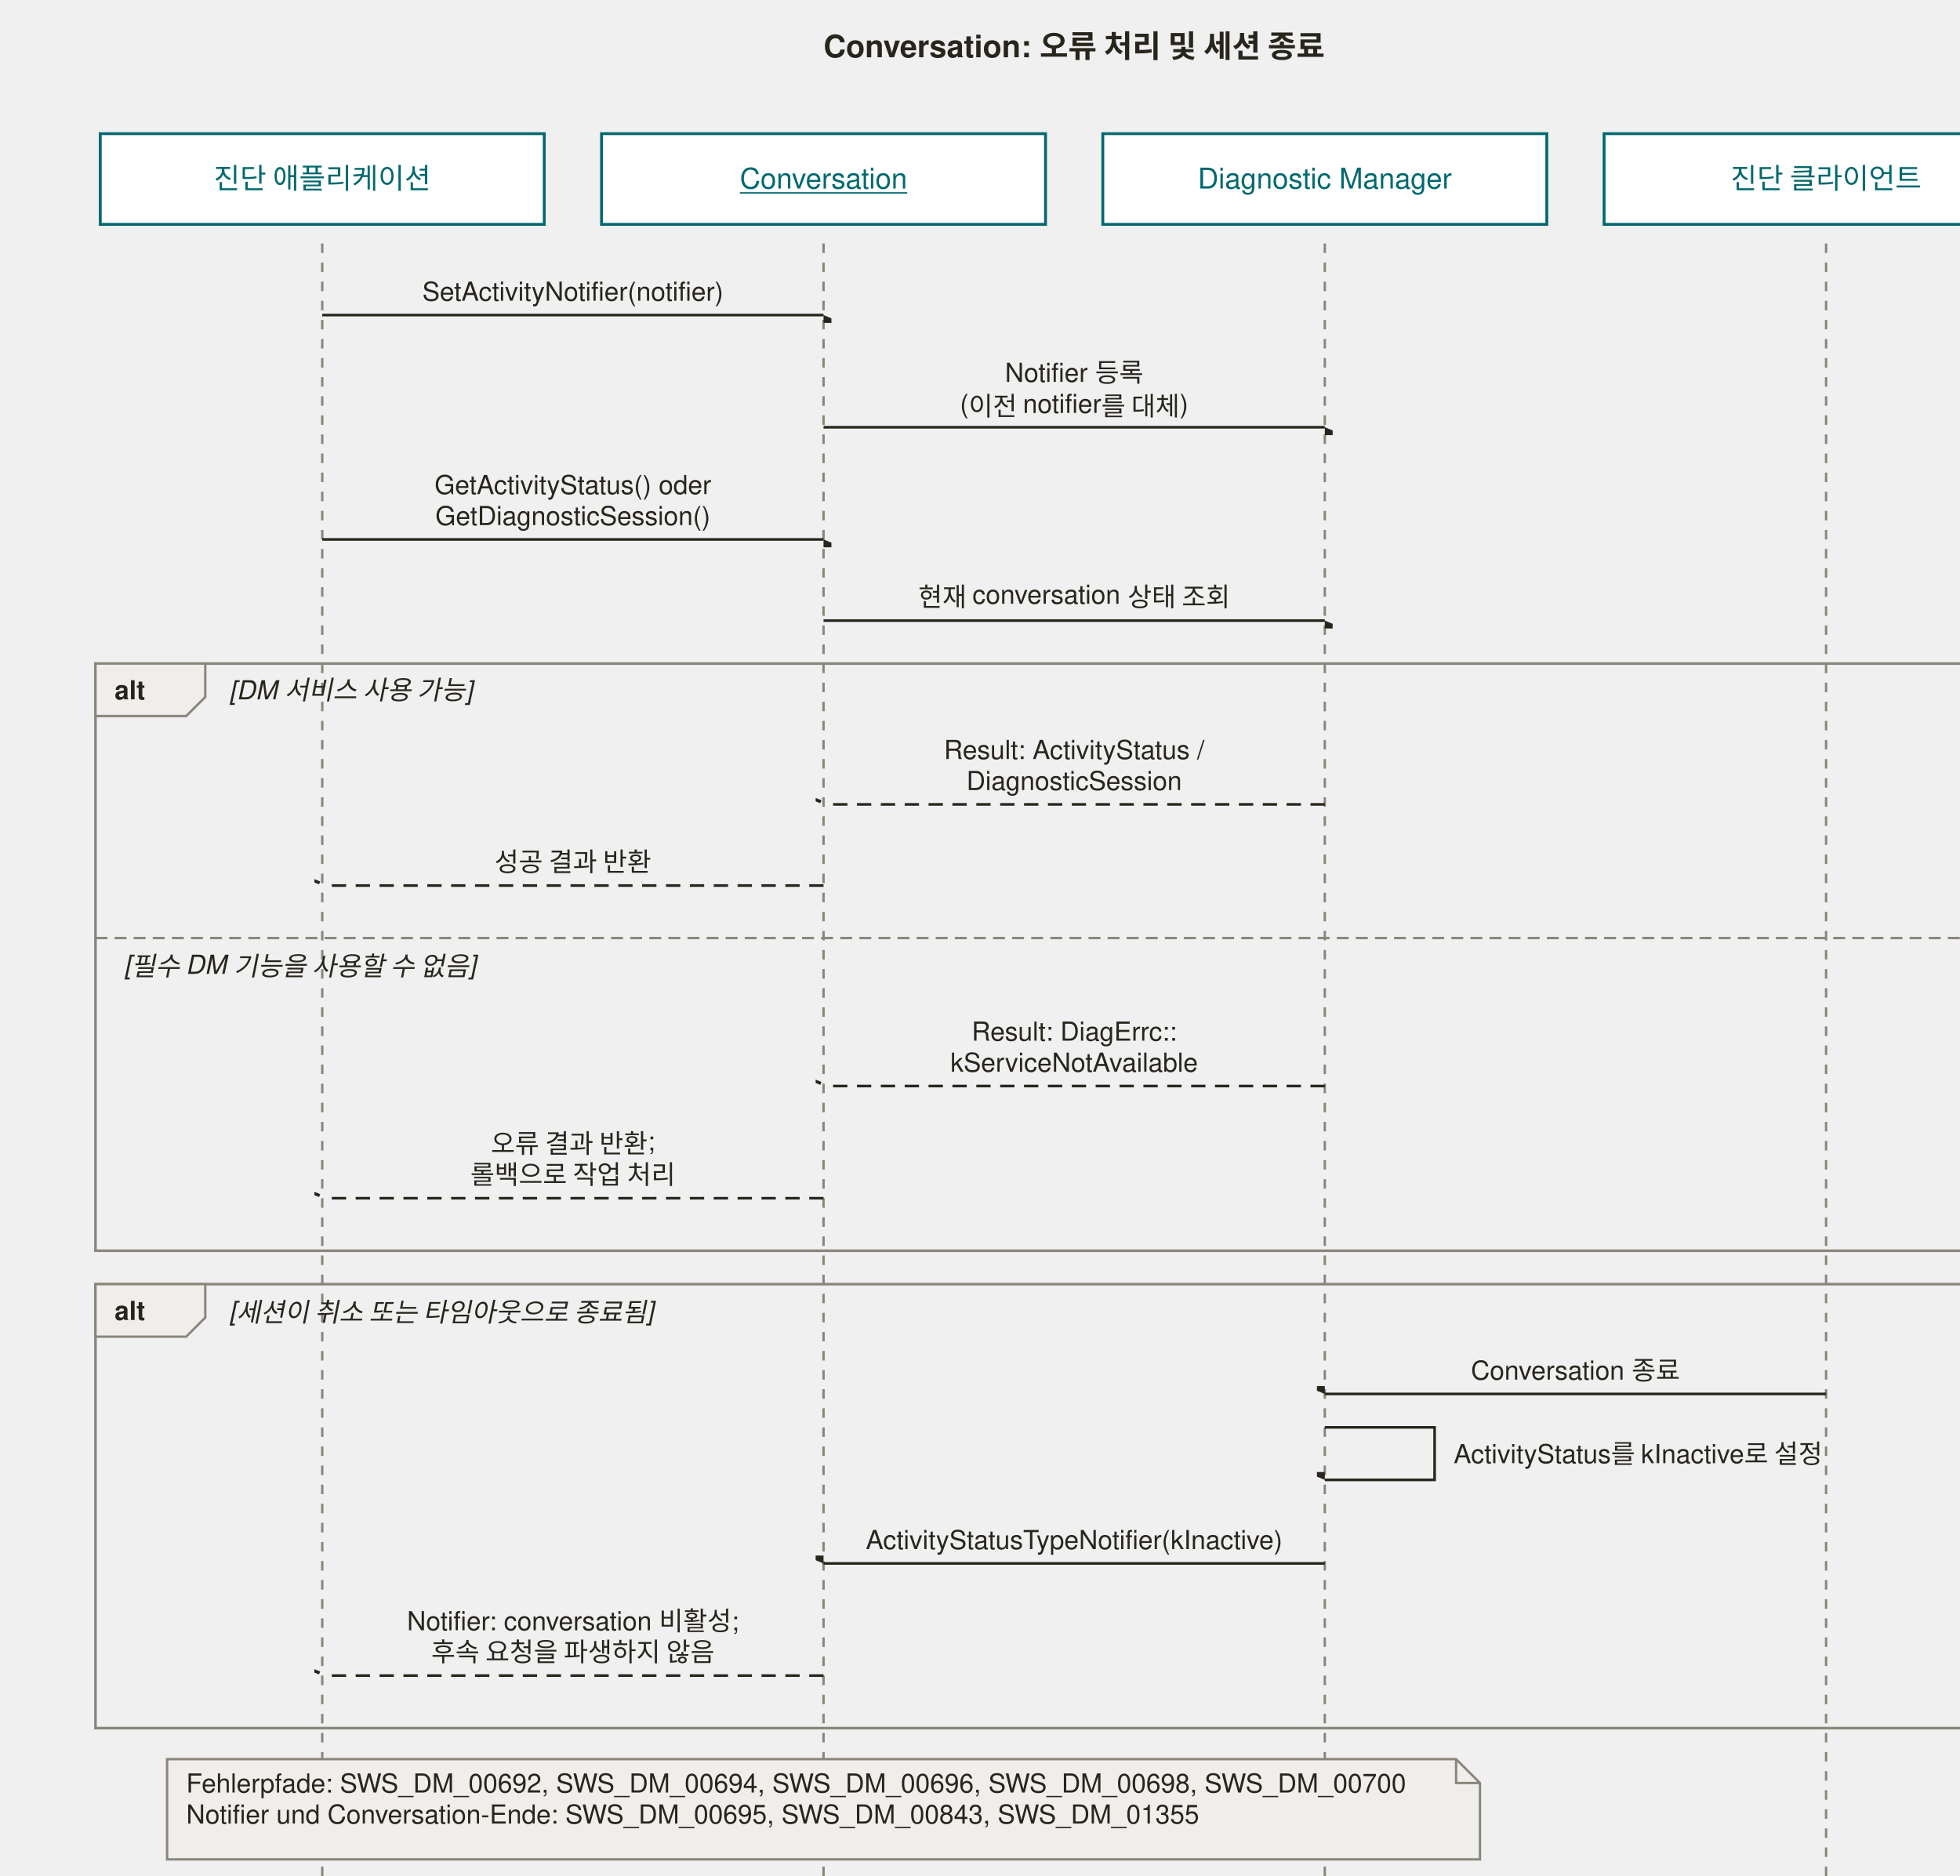
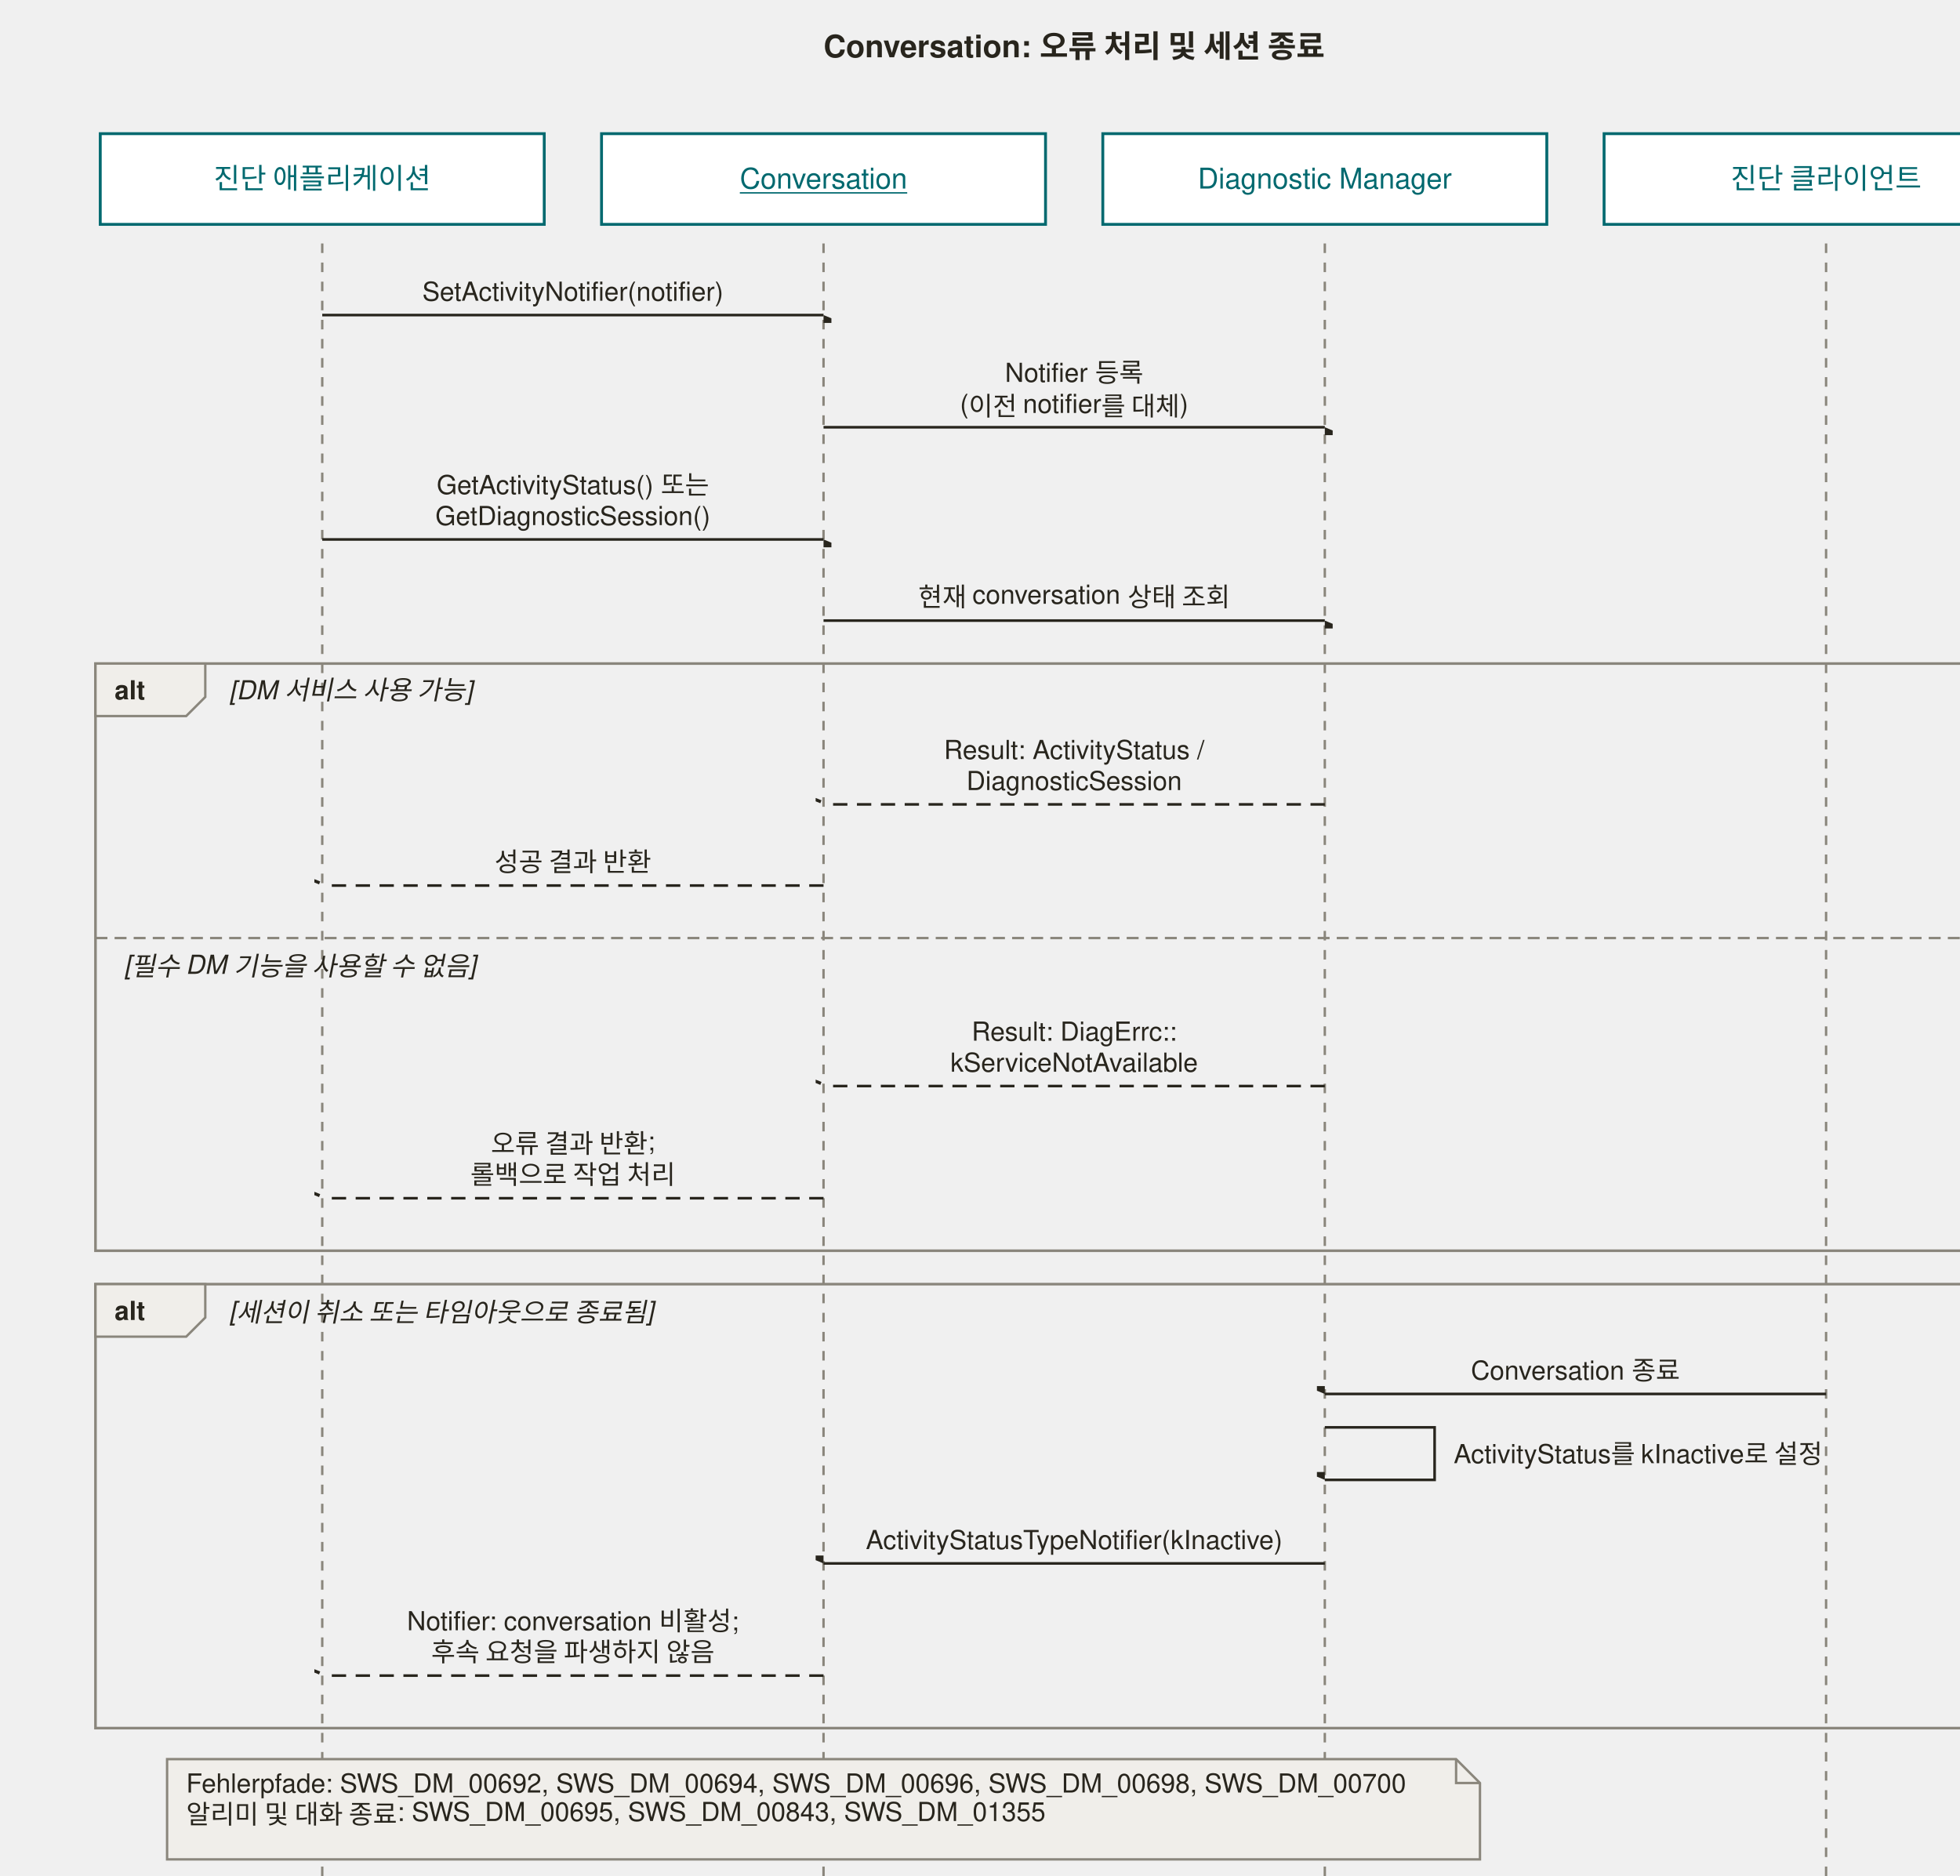
<svg xmlns="http://www.w3.org/2000/svg" viewbox="0 0 900 813" font-family="Helvetica,sans-Serif" style="max-width:900px">
  <text x="450.0" y="24" text-anchor="middle" font-size="13" font-weight="bold" fill="#28251d">Conversation: 오류 처리 및 세션 종료</text>
  <line x1="135" y1="102" x2="135" y2="799" stroke="#8a867c" stroke-dasharray="4,4" stroke-width="1" />
  <line x1="345" y1="102" x2="345" y2="799" stroke="#8a867c" stroke-dasharray="4,4" stroke-width="1" />
  <line x1="555" y1="102" x2="555" y2="799" stroke="#8a867c" stroke-dasharray="4,4" stroke-width="1" />
  <line x1="765" y1="102" x2="765" y2="799" stroke="#8a867c" stroke-dasharray="4,4" stroke-width="1" />
  <rect x="42" y="56" width="186" height="38" fill="#ffffff" stroke="#01696f" stroke-width="1.2" />
  <text x="135" y="79.0" text-anchor="middle" font-size="12" fill="#01696f">진단 애플리케이션</text>
  <a class="vis-app" href="../classes/cl_ara_diag_Conversation_8b92b3.html">
    <rect x="252" y="56" width="186" height="38" fill="#ffffff" stroke="#01696f" stroke-width="1.2" />
    <text x="345" y="79.0" text-anchor="middle" font-size="12" fill="#01696f" text-decoration="underline">Conversation</text>
  </a>
  <rect x="462" y="56" width="186" height="38" fill="#ffffff" stroke="#01696f" stroke-width="1.2" />
  <text x="555" y="79.0" text-anchor="middle" font-size="12" fill="#01696f">Diagnostic Manager</text>
  <rect x="672" y="56" width="186" height="38" fill="#ffffff" stroke="#01696f" stroke-width="1.2" />
  <text x="765" y="79.0" text-anchor="middle" font-size="12" fill="#01696f">진단 클라이언트</text>
  <defs>
    <marker id="arrF" markerwidth="11" markerheight="9" refx="10" refy="4.5" orient="auto">
      <polygon points="0 0, 11 4.5, 0 9" fill="#28251d" />
    </marker>
    <marker id="arrO" markerwidth="12" markerheight="10" refx="11" refy="5" orient="auto">
      <polyline points="1 1, 11 5, 1 9" fill="none" stroke="#28251d" stroke-width="1.2" />
    </marker>
  </defs>
  <rect x="40" y="278" width="820" height="246" fill="none" stroke="#8a867c" stroke-width="1.1" />
  <rect x="40" y="538" width="820" height="186" fill="none" stroke="#8a867c" stroke-width="1.1" />
  <text x="240.0" y="126" text-anchor="middle" font-size="11" fill="#28251d">SetActivityNotifier(notifier)</text>
  <line x1="135" y1="132" x2="345" y2="132" stroke="#28251d" stroke-width="1.1" marker-end="url(#arrF)" />
  <text x="450.0" y="160" text-anchor="middle" font-size="11" fill="#28251d">Notifier 등록</text>
  <text x="450.0" y="173" text-anchor="middle" font-size="11" fill="#28251d">(이전 notifier를 대체)</text>
  <line x1="345" y1="179" x2="555" y2="179" stroke="#28251d" stroke-width="1.1" marker-end="url(#arrF)" />
-   <text x="240.0" y="207" text-anchor="middle" font-size="11" fill="#28251d">GetActivityStatus() oder</text>
+   <text x="240.0" y="207" text-anchor="middle" font-size="11" fill="#28251d">GetActivityStatus() 또는</text>
  <text x="240.0" y="220" text-anchor="middle" font-size="11" fill="#28251d">GetDiagnosticSession()</text>
  <line x1="135" y1="226" x2="345" y2="226" stroke="#28251d" stroke-width="1.1" marker-end="url(#arrF)" />
  <text x="450.0" y="254" text-anchor="middle" font-size="11" fill="#28251d">현재 conversation 상태 조회</text>
  <line x1="345" y1="260" x2="555" y2="260" stroke="#28251d" stroke-width="1.1" marker-end="url(#arrF)" />
  <path d="M 40 278 h 46 v 14 l -8 8 h -38 z" fill="#f0eeea" stroke="#8a867c" stroke-width="1" />
  <text x="48" y="293" font-size="11" font-weight="bold" fill="#28251d">alt</text>
  <text x="96" y="293" font-size="11" font-style="italic" fill="#28251d">[DM 서비스 사용 가능]</text>
  <text x="450.0" y="318" text-anchor="middle" font-size="11" fill="#28251d">Result: ActivityStatus /</text>
  <text x="450.0" y="331" text-anchor="middle" font-size="11" fill="#28251d">DiagnosticSession</text>
  <line x1="555" y1="337" x2="345" y2="337" stroke="#28251d" stroke-width="1.1" stroke-dasharray="6,4" marker-end="url(#arrO)" />
  <text x="240.0" y="365" text-anchor="middle" font-size="11" fill="#28251d">성공 결과 반환</text>
  <line x1="345" y1="371" x2="135" y2="371" stroke="#28251d" stroke-width="1.1" stroke-dasharray="6,4" marker-end="url(#arrO)" />
  <line x1="40" y1="393" x2="860" y2="393" stroke="#8a867c" stroke-width="1" stroke-dasharray="5,3" />
  <text x="52" y="408" font-size="11" font-style="italic" fill="#28251d">[필수 DM 기능을 사용할 수 없음]</text>
  <text x="450.0" y="436" text-anchor="middle" font-size="11" fill="#28251d">Result: DiagErrc::</text>
  <text x="450.0" y="449" text-anchor="middle" font-size="11" fill="#28251d">kServiceNotAvailable</text>
  <line x1="555" y1="455" x2="345" y2="455" stroke="#28251d" stroke-width="1.1" stroke-dasharray="6,4" marker-end="url(#arrO)" />
  <text x="240.0" y="483" text-anchor="middle" font-size="11" fill="#28251d">오류 결과 반환;</text>
  <text x="240.0" y="496" text-anchor="middle" font-size="11" fill="#28251d">롤백으로 작업 처리</text>
  <line x1="345" y1="502" x2="135" y2="502" stroke="#28251d" stroke-width="1.1" stroke-dasharray="6,4" marker-end="url(#arrO)" />
  <path d="M 40 538 h 46 v 14 l -8 8 h -38 z" fill="#f0eeea" stroke="#8a867c" stroke-width="1" />
  <text x="48" y="553" font-size="11" font-weight="bold" fill="#28251d">alt</text>
  <text x="96" y="553" font-size="11" font-style="italic" fill="#28251d">[세션이 취소 또는 타임아웃으로 종료됨]</text>
  <text x="660.0" y="578" text-anchor="middle" font-size="11" fill="#28251d">Conversation 종료</text>
  <line x1="765" y1="584" x2="555" y2="584" stroke="#28251d" stroke-width="1.1" marker-end="url(#arrF)" />
  <path d="M 555 598 h 46 v 22 h -46" fill="none" stroke="#28251d" stroke-width="1.1" marker-end="url(#arrF)" />
  <text x="609" y="613" text-anchor="start" font-size="11" fill="#28251d">ActivityStatus를 kInactive로 설정</text>
  <text x="450.0" y="649" text-anchor="middle" font-size="11" fill="#28251d">ActivityStatusTypeNotifier(kInactive)</text>
  <line x1="555" y1="655" x2="345" y2="655" stroke="#28251d" stroke-width="1.1" marker-end="url(#arrF)" />
  <text x="240.0" y="683" text-anchor="middle" font-size="11" fill="#28251d">Notifier: conversation 비활성;</text>
  <text x="240.0" y="696" text-anchor="middle" font-size="11" fill="#28251d">후속 요청을 파생하지 않음</text>
  <line x1="345" y1="702" x2="135" y2="702" stroke="#28251d" stroke-width="1.1" stroke-dasharray="6,4" marker-end="url(#arrO)" />
  <path d="M 70.0 737 h 540 l 10 10 v 32 h -550 z" fill="#f0eeea" stroke="#8a867c" stroke-width="1" />
  <path d="M 610.0 737 v 10 h 10" fill="none" stroke="#8a867c" stroke-width="1" />
  <text x="78.0" y="751" font-size="11" fill="#28251d">Fehlerpfade: SWS_DM_00692, SWS_DM_00694, SWS_DM_00696, SWS_DM_00698, SWS_DM_00700</text>
-   <text x="78.0" y="764" font-size="11" fill="#28251d">Notifier und Conversation-Ende: SWS_DM_00695, SWS_DM_00843, SWS_DM_01355</text>
+   <text x="78.0" y="764" font-size="11" fill="#28251d">알리미 및 대화 종료: SWS_DM_00695, SWS_DM_00843, SWS_DM_01355</text>
</svg>
